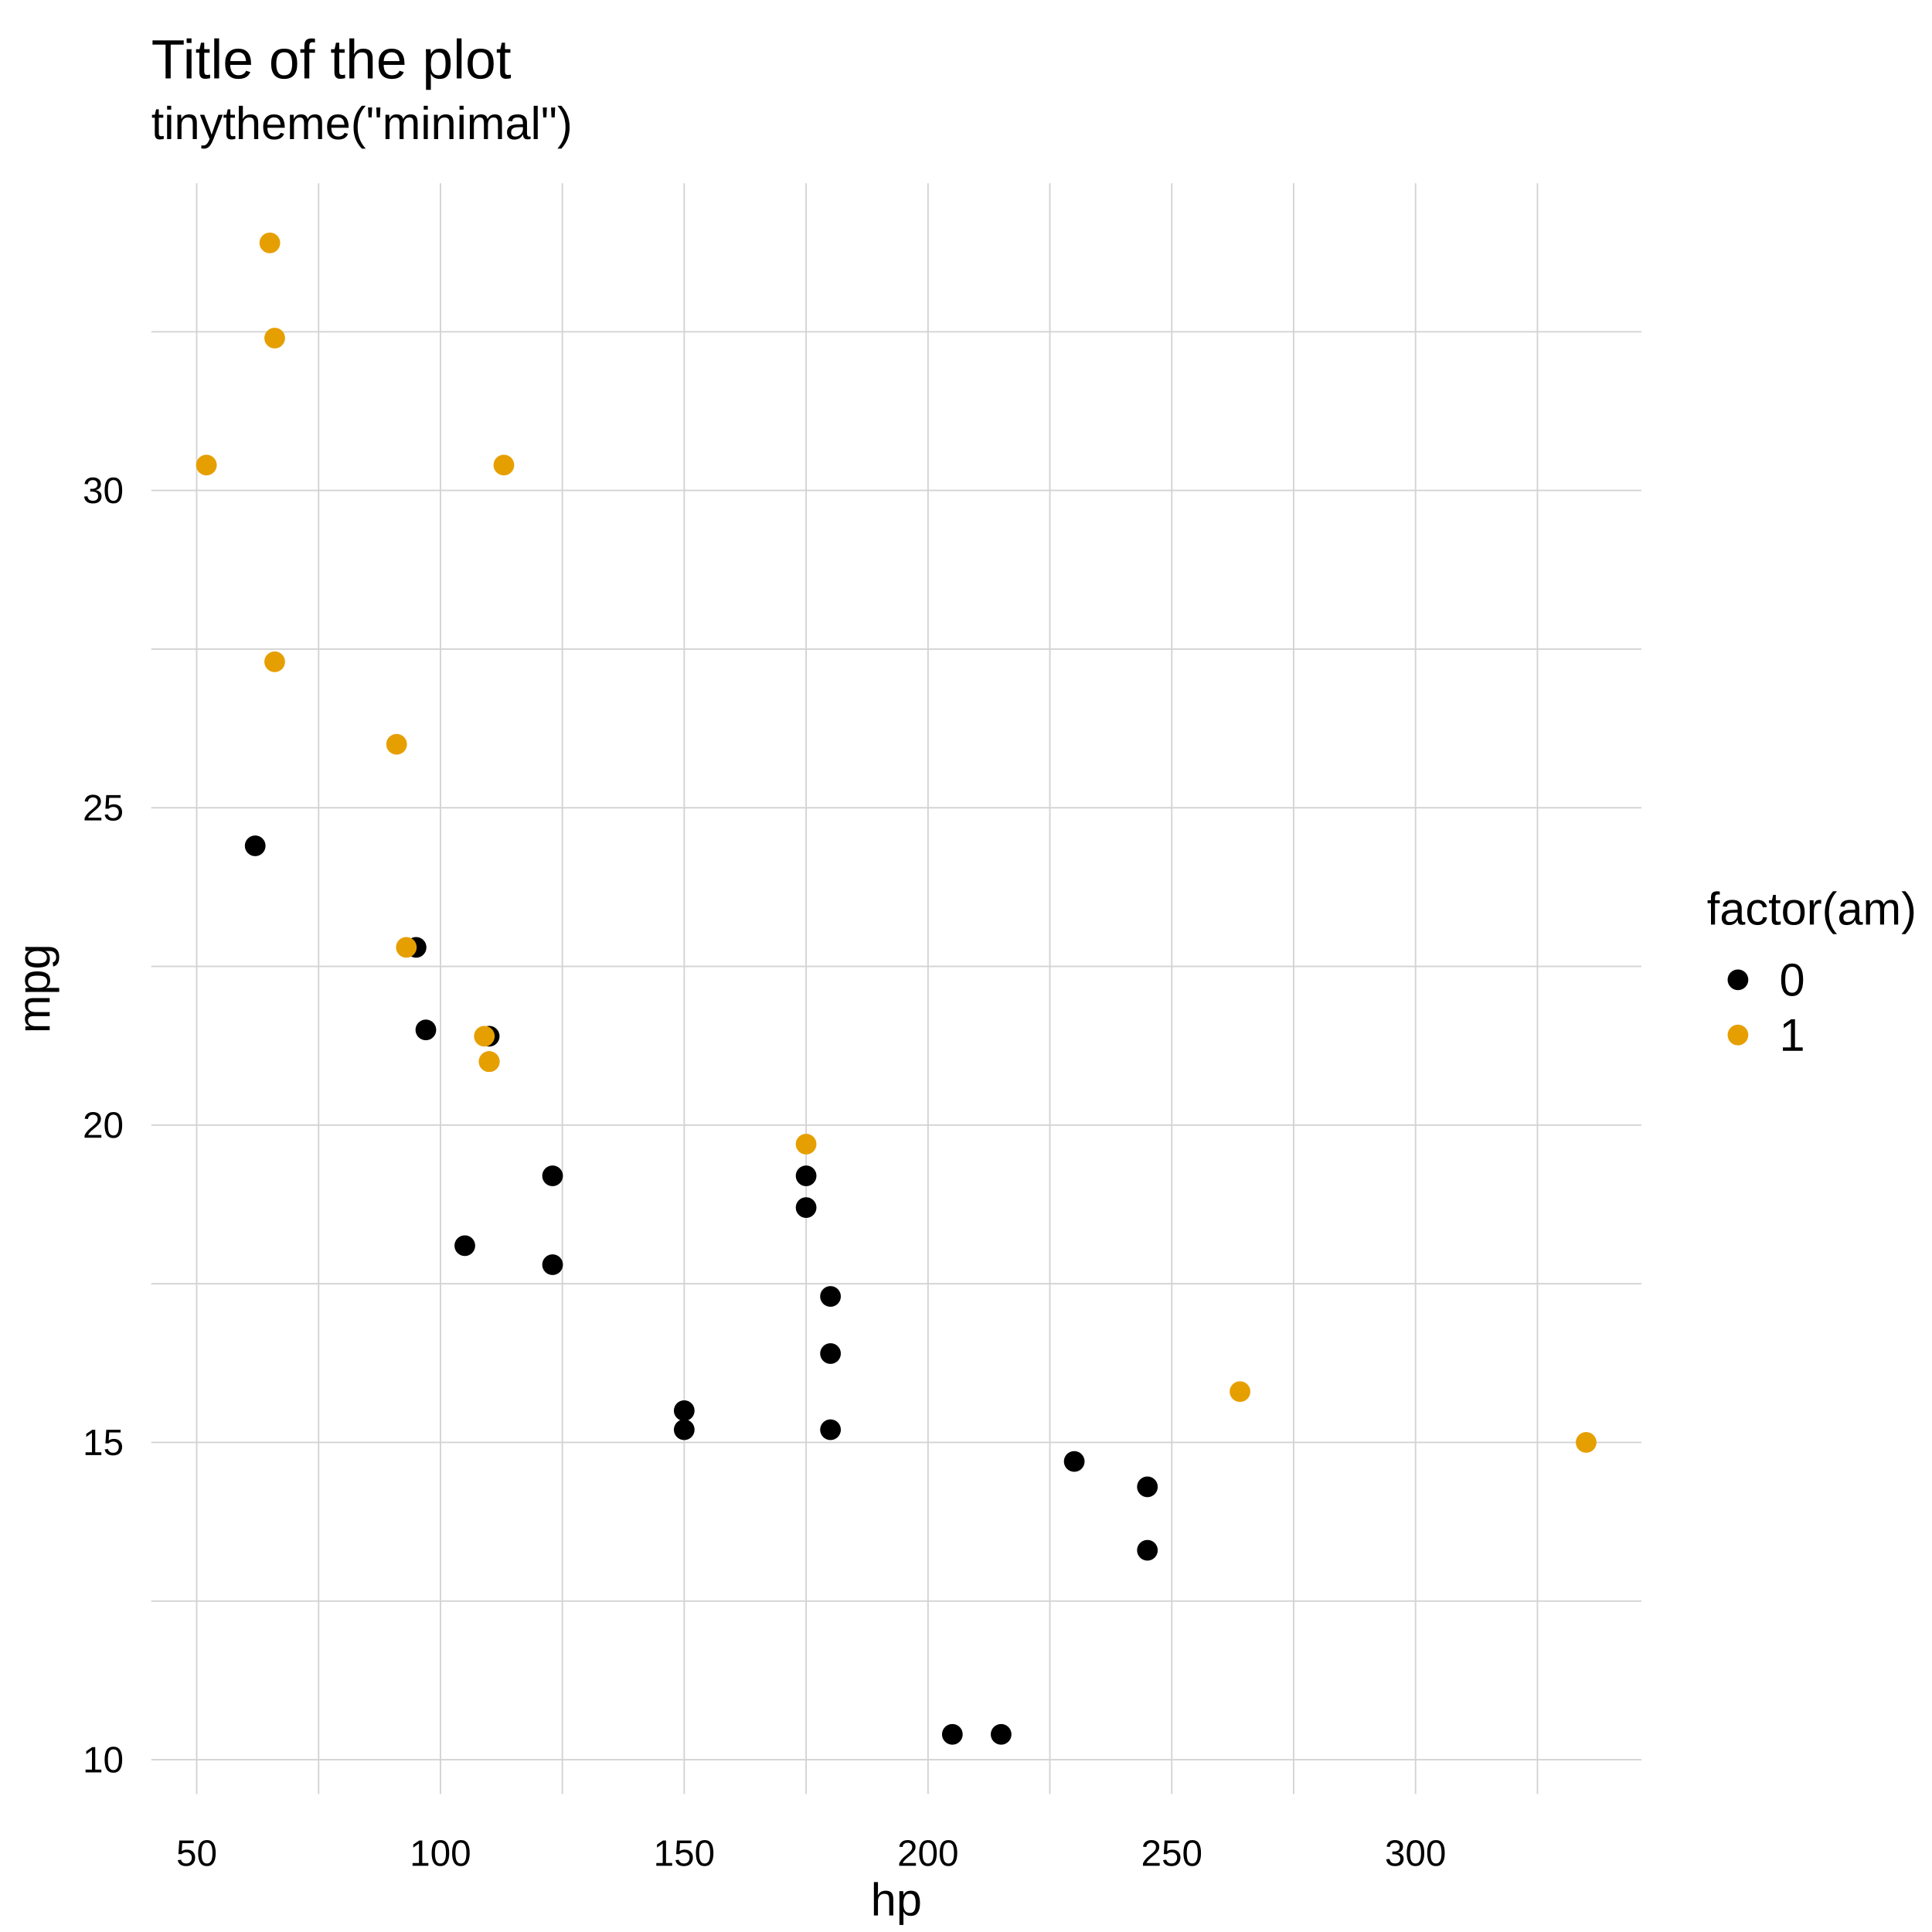
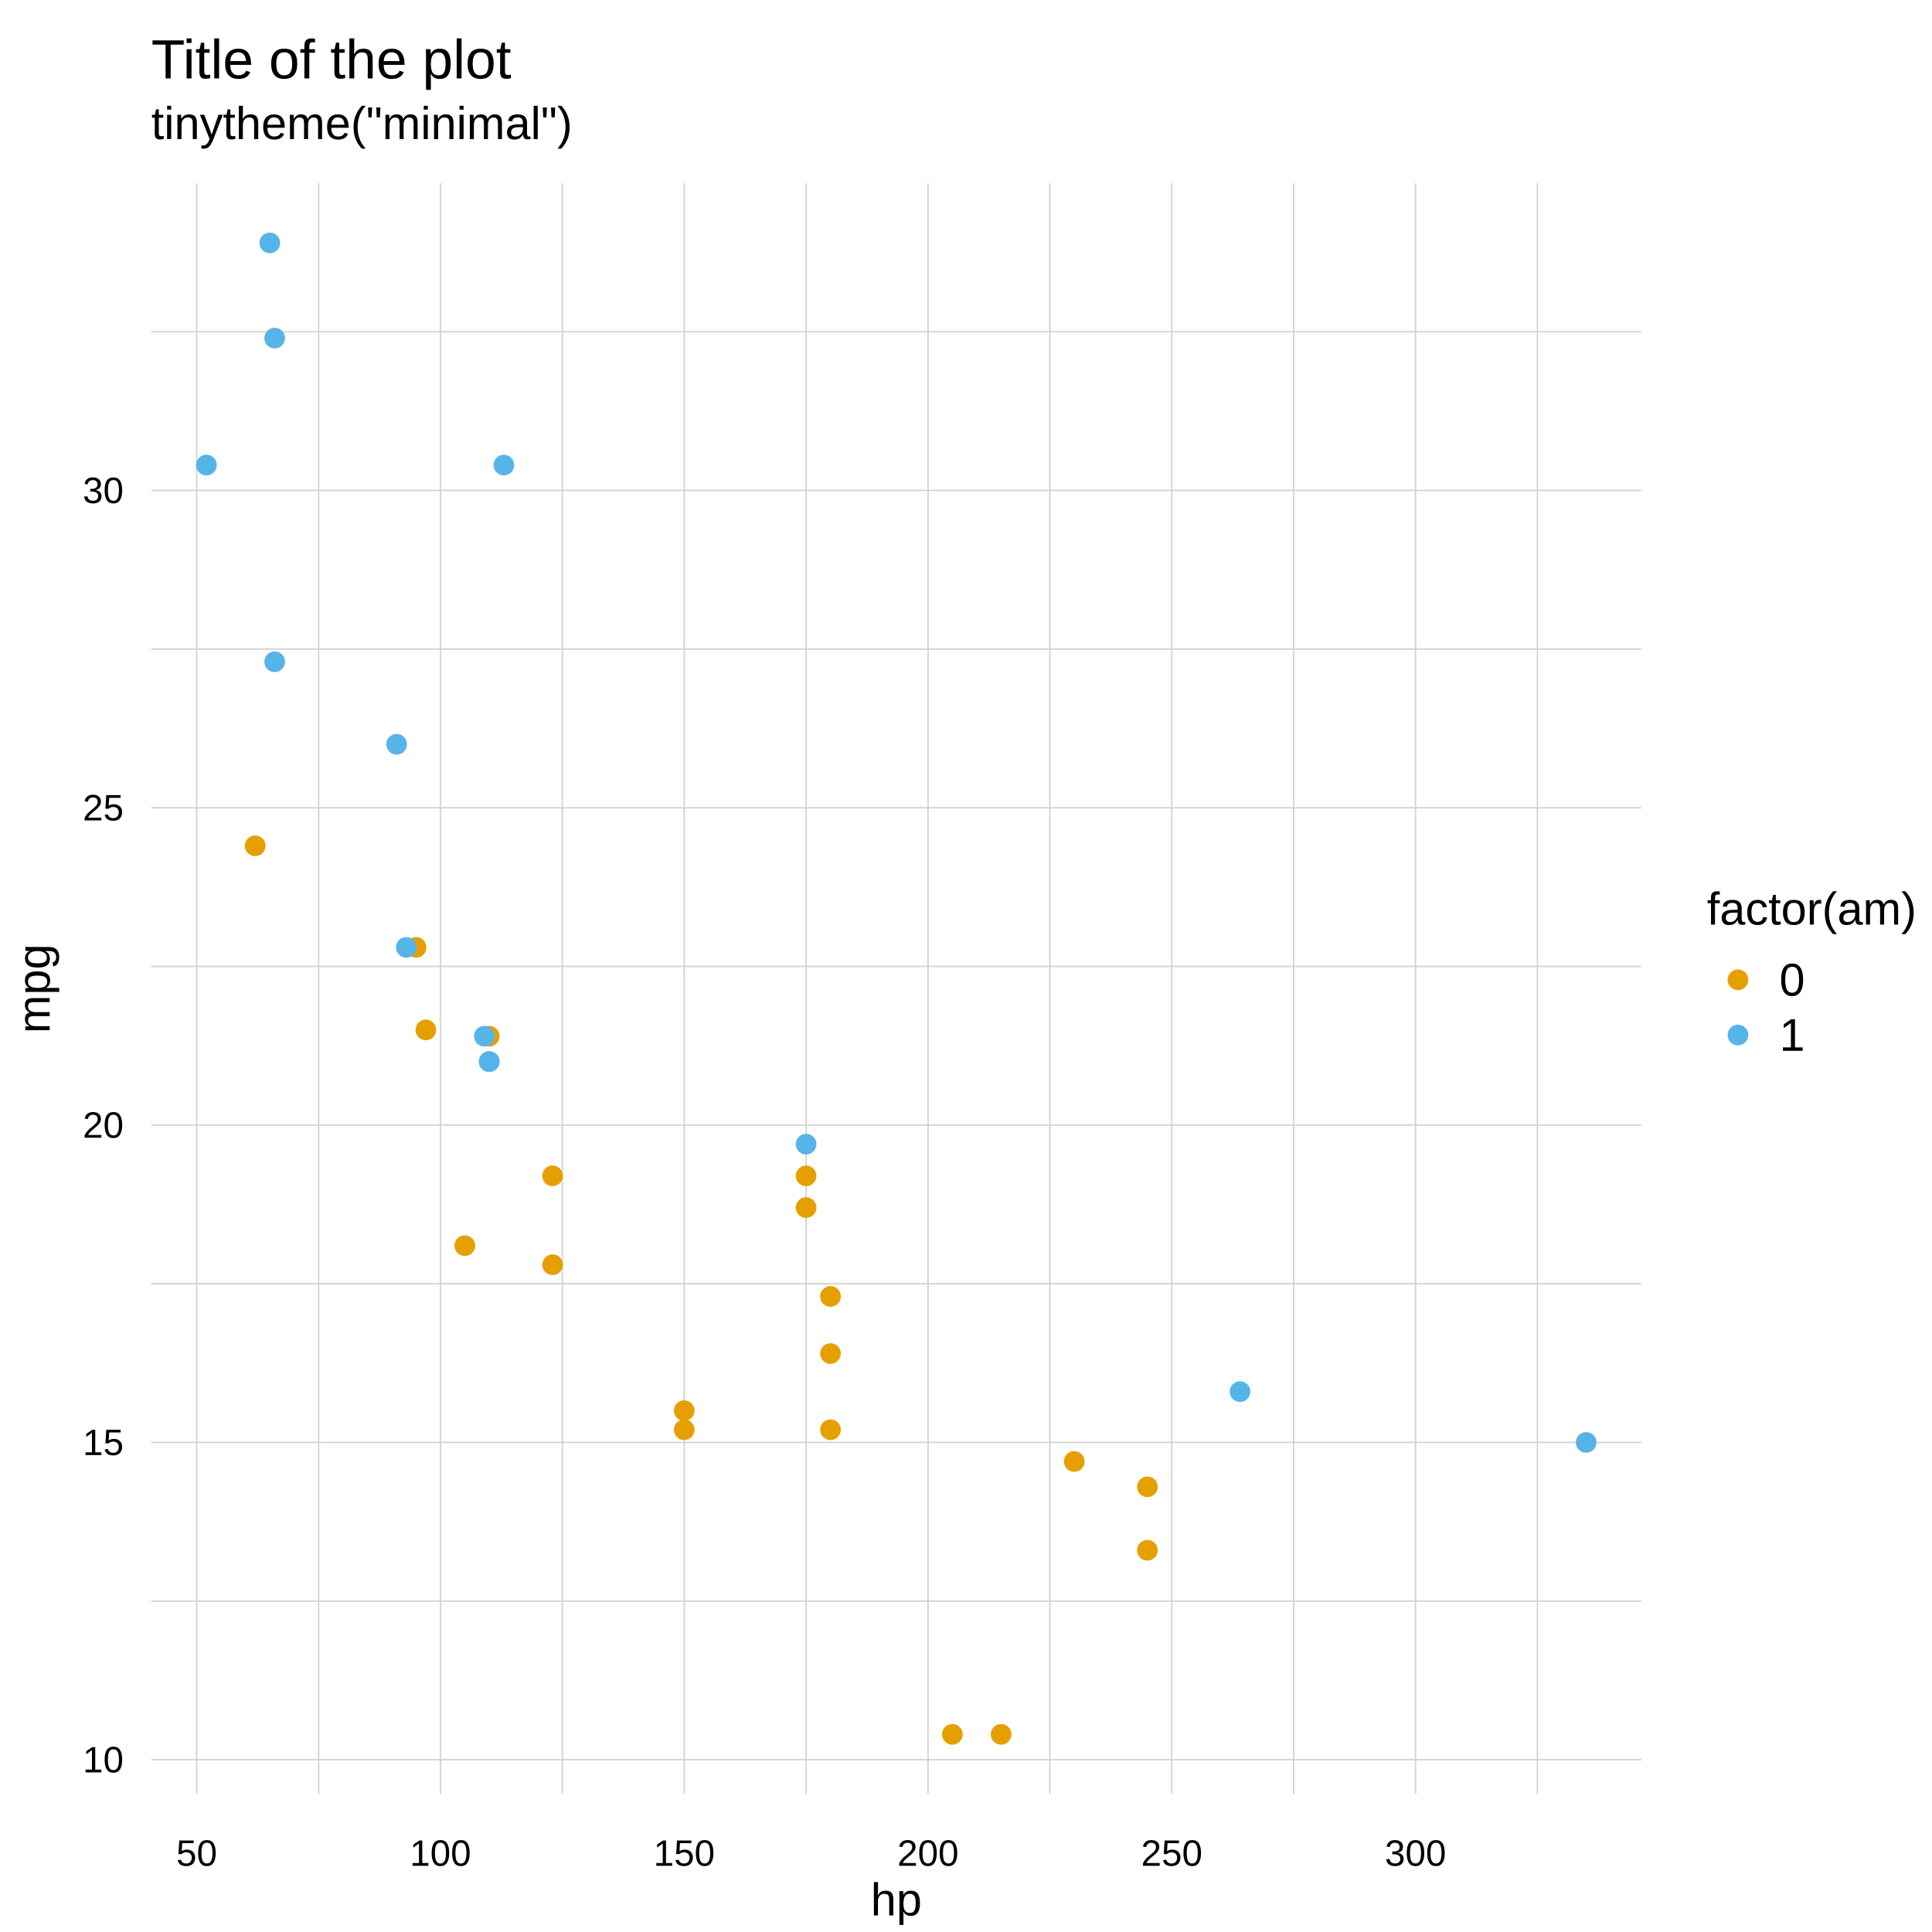
<svg xmlns="http://www.w3.org/2000/svg" width="504.00pt" height="504.00pt" viewBox="0 0 504.00 504.00">
  <g class="svglite">
    <defs>
      <style type="text/css">
    .svglite line, .svglite polyline, .svglite polygon, .svglite path, .svglite rect, .svglite circle {
      fill: none;
      stroke: #000000;
      stroke-linecap: round;
      stroke-linejoin: round;
      stroke-miterlimit: 10.00;
    }
    .svglite text {
      white-space: pre;
    }
    .svglite g.glyphgroup path {
      fill: inherit;
      stroke: none;
    }
  </style>
    </defs>
    <rect width="100%" height="100%" style="stroke: none; fill: #FFFFFF;" />
    <defs>
      <clipPath id="cpMC4wMHw1MDQuMDB8MC4wMHw1MDQuMDA=">
        <rect x="0.00" y="0.00" width="504.00" height="504.00" />
      </clipPath>
    </defs>
    <g clip-path="url(#cpMC4wMHw1MDQuMDB8MC4wMHw1MDQuMDA=)">
-       <circle cx="453.38" cy="255.60" r="2.70" style="stroke-width: 0.38; stroke: none; fill: #000000;" />
-       <circle cx="453.38" cy="270.00" r="2.70" style="stroke-width: 0.38; stroke: none; fill: #E69F00;" />
+       <circle cx="453.38" cy="255.60" r="2.70" style="stroke-width: 0.38; stroke: none; fill: #E69F00;" />
+       <circle cx="453.38" cy="270.00" r="2.70" style="stroke-width: 0.38; stroke: none; fill: #56B4E9;" />
      <text x="472.62" y="241.20" text-anchor="middle" style="font-size: 12.00px; font-family: &quot;Liberation Sans&quot;;" textLength="54.67px" lengthAdjust="spacingAndGlyphs">factor(am)</text>
      <text x="464.18" y="259.73" style="font-size: 12.00px; font-family: &quot;Liberation Sans&quot;;" textLength="6.67px" lengthAdjust="spacingAndGlyphs">0</text>
      <text x="464.18" y="274.13" style="font-size: 12.00px; font-family: &quot;Liberation Sans&quot;;" textLength="6.67px" lengthAdjust="spacingAndGlyphs">1</text>
      <text x="39.46" y="36.29" style="font-size: 12.00px; font-family: &quot;Liberation Sans&quot;;" textLength="109.91px" lengthAdjust="spacingAndGlyphs">tinytheme("minimal")</text>
    </g>
    <defs>
      <clipPath id="cpMC4wMHw0MjguMTh8MC4wMHw1MDQuMDA=">
        <rect x="0.00" y="0.00" width="428.18" height="504.00" />
      </clipPath>
    </defs>
    <g clip-path="url(#cpMC4wMHw0MjguMTh8MC4wMHw1MDQuMDA=)">
      <text x="39.46" y="20.45" style="font-size: 14.40px; font-family: &quot;Liberation Sans&quot;;" textLength="93.88px" lengthAdjust="spacingAndGlyphs">Title of the plot</text>
      <text x="233.82" y="499.68" text-anchor="middle" style="font-size: 12.00px; font-family: &quot;Liberation Sans&quot;;" textLength="13.34px" lengthAdjust="spacingAndGlyphs">hp</text>
      <text transform="translate(12.96,257.90) rotate(-90)" text-anchor="middle" style="font-size: 12.00px; font-family: &quot;Liberation Sans&quot;;" textLength="23.34px" lengthAdjust="spacingAndGlyphs">mpg</text>
    </g>
    <g clip-path="url(#cpMC4wMHw1MDQuMDB8MC4wMHw1MDQuMDA=)">
      <text x="51.31" y="486.72" text-anchor="middle" style="font-size: 9.60px; font-family: &quot;Liberation Sans&quot;;" textLength="10.66px" lengthAdjust="spacingAndGlyphs">50</text>
      <text x="114.90" y="486.72" text-anchor="middle" style="font-size: 9.60px; font-family: &quot;Liberation Sans&quot;;" textLength="15.98px" lengthAdjust="spacingAndGlyphs">100</text>
      <text x="178.49" y="486.72" text-anchor="middle" style="font-size: 9.60px; font-family: &quot;Liberation Sans&quot;;" textLength="15.98px" lengthAdjust="spacingAndGlyphs">150</text>
      <text x="242.09" y="486.72" text-anchor="middle" style="font-size: 9.60px; font-family: &quot;Liberation Sans&quot;;" textLength="15.98px" lengthAdjust="spacingAndGlyphs">200</text>
      <text x="305.68" y="486.72" text-anchor="middle" style="font-size: 9.60px; font-family: &quot;Liberation Sans&quot;;" textLength="15.98px" lengthAdjust="spacingAndGlyphs">250</text>
      <text x="369.27" y="486.72" text-anchor="middle" style="font-size: 9.60px; font-family: &quot;Liberation Sans&quot;;" textLength="15.98px" lengthAdjust="spacingAndGlyphs">300</text>
      <text x="32.26" y="462.36" text-anchor="end" style="font-size: 9.60px; font-family: &quot;Liberation Sans&quot;;" textLength="10.66px" lengthAdjust="spacingAndGlyphs">10</text>
      <text x="32.26" y="379.58" text-anchor="end" style="font-size: 9.60px; font-family: &quot;Liberation Sans&quot;;" textLength="10.66px" lengthAdjust="spacingAndGlyphs">15</text>
      <text x="32.26" y="296.80" text-anchor="end" style="font-size: 9.60px; font-family: &quot;Liberation Sans&quot;;" textLength="10.66px" lengthAdjust="spacingAndGlyphs">20</text>
      <text x="32.26" y="214.02" text-anchor="end" style="font-size: 9.60px; font-family: &quot;Liberation Sans&quot;;" textLength="10.66px" lengthAdjust="spacingAndGlyphs">25</text>
      <text x="32.26" y="131.24" text-anchor="end" style="font-size: 9.60px; font-family: &quot;Liberation Sans&quot;;" textLength="10.66px" lengthAdjust="spacingAndGlyphs">30</text>
    </g>
    <defs>
      <clipPath id="cpMzkuNDZ8NDI4LjE4fDQ3LjgxfDQ2OC4wMA==">
        <rect x="39.46" y="47.81" width="388.72" height="420.19" />
      </clipPath>
    </defs>
    <g clip-path="url(#cpMzkuNDZ8NDI4LjE4fDQ3LjgxfDQ2OC4wMA==)">
      <line x1="19.51" y1="468.00" x2="19.51" y2="47.81" style="stroke-width: 0.38; stroke: #D3D3D3;" />
      <line x1="51.31" y1="468.00" x2="51.31" y2="47.81" style="stroke-width: 0.38; stroke: #D3D3D3;" />
      <line x1="83.11" y1="468.00" x2="83.11" y2="47.81" style="stroke-width: 0.38; stroke: #D3D3D3;" />
      <line x1="114.90" y1="468.00" x2="114.90" y2="47.81" style="stroke-width: 0.38; stroke: #D3D3D3;" />
      <line x1="146.70" y1="468.00" x2="146.70" y2="47.81" style="stroke-width: 0.38; stroke: #D3D3D3;" />
      <line x1="178.49" y1="468.00" x2="178.49" y2="47.81" style="stroke-width: 0.38; stroke: #D3D3D3;" />
      <line x1="210.29" y1="468.00" x2="210.29" y2="47.81" style="stroke-width: 0.38; stroke: #D3D3D3;" />
      <line x1="242.09" y1="468.00" x2="242.09" y2="47.81" style="stroke-width: 0.38; stroke: #D3D3D3;" />
      <line x1="273.88" y1="468.00" x2="273.88" y2="47.81" style="stroke-width: 0.38; stroke: #D3D3D3;" />
      <line x1="305.68" y1="468.00" x2="305.68" y2="47.81" style="stroke-width: 0.38; stroke: #D3D3D3;" />
      <line x1="337.47" y1="468.00" x2="337.47" y2="47.81" style="stroke-width: 0.38; stroke: #D3D3D3;" />
      <line x1="369.27" y1="468.00" x2="369.27" y2="47.81" style="stroke-width: 0.38; stroke: #D3D3D3;" />
      <line x1="401.07" y1="468.00" x2="401.07" y2="47.81" style="stroke-width: 0.38; stroke: #D3D3D3;" />
      <line x1="39.46" y1="500.45" x2="428.18" y2="500.45" style="stroke-width: 0.38; stroke: #D3D3D3;" />
      <line x1="39.46" y1="459.06" x2="428.18" y2="459.06" style="stroke-width: 0.38; stroke: #D3D3D3;" />
      <line x1="39.46" y1="417.67" x2="428.18" y2="417.67" style="stroke-width: 0.38; stroke: #D3D3D3;" />
      <line x1="39.46" y1="376.28" x2="428.18" y2="376.28" style="stroke-width: 0.38; stroke: #D3D3D3;" />
      <line x1="39.46" y1="334.89" x2="428.18" y2="334.89" style="stroke-width: 0.38; stroke: #D3D3D3;" />
      <line x1="39.46" y1="293.50" x2="428.18" y2="293.50" style="stroke-width: 0.38; stroke: #D3D3D3;" />
      <line x1="39.46" y1="252.11" x2="428.18" y2="252.11" style="stroke-width: 0.38; stroke: #D3D3D3;" />
      <line x1="39.46" y1="210.72" x2="428.18" y2="210.72" style="stroke-width: 0.38; stroke: #D3D3D3;" />
      <line x1="39.46" y1="169.33" x2="428.18" y2="169.33" style="stroke-width: 0.38; stroke: #D3D3D3;" />
      <line x1="39.46" y1="127.94" x2="428.18" y2="127.94" style="stroke-width: 0.38; stroke: #D3D3D3;" />
      <line x1="39.46" y1="86.55" x2="428.18" y2="86.55" style="stroke-width: 0.38; stroke: #D3D3D3;" />
-       <circle cx="127.62" cy="270.32" r="2.70" style="stroke-width: 0.38; stroke: none; fill: #000000;" />
-       <circle cx="210.29" cy="315.02" r="2.70" style="stroke-width: 0.38; stroke: none; fill: #000000;" />
-       <circle cx="121.26" cy="324.96" r="2.70" style="stroke-width: 0.38; stroke: none; fill: #000000;" />
-       <circle cx="299.32" cy="387.87" r="2.70" style="stroke-width: 0.38; stroke: none; fill: #000000;" />
-       <circle cx="66.57" cy="220.65" r="2.70" style="stroke-width: 0.38; stroke: none; fill: #000000;" />
-       <circle cx="108.54" cy="247.14" r="2.70" style="stroke-width: 0.38; stroke: none; fill: #000000;" />
-       <circle cx="144.15" cy="306.74" r="2.70" style="stroke-width: 0.38; stroke: none; fill: #000000;" />
-       <circle cx="144.15" cy="329.92" r="2.70" style="stroke-width: 0.38; stroke: none; fill: #000000;" />
-       <circle cx="216.65" cy="353.10" r="2.70" style="stroke-width: 0.38; stroke: none; fill: #000000;" />
-       <circle cx="216.65" cy="338.20" r="2.70" style="stroke-width: 0.38; stroke: none; fill: #000000;" />
-       <circle cx="216.65" cy="372.97" r="2.70" style="stroke-width: 0.38; stroke: none; fill: #000000;" />
-       <circle cx="248.44" cy="452.44" r="2.70" style="stroke-width: 0.38; stroke: none; fill: #000000;" />
-       <circle cx="261.16" cy="452.44" r="2.70" style="stroke-width: 0.38; stroke: none; fill: #000000;" />
-       <circle cx="280.24" cy="381.25" r="2.70" style="stroke-width: 0.38; stroke: none; fill: #000000;" />
-       <circle cx="111.09" cy="268.67" r="2.70" style="stroke-width: 0.38; stroke: none; fill: #000000;" />
-       <circle cx="178.49" cy="368.00" r="2.70" style="stroke-width: 0.38; stroke: none; fill: #000000;" />
-       <circle cx="178.49" cy="372.97" r="2.70" style="stroke-width: 0.38; stroke: none; fill: #000000;" />
-       <circle cx="299.32" cy="404.42" r="2.70" style="stroke-width: 0.38; stroke: none; fill: #000000;" />
-       <circle cx="210.29" cy="306.74" r="2.70" style="stroke-width: 0.38; stroke: none; fill: #000000;" />
-       <circle cx="127.62" cy="276.94" r="2.70" style="stroke-width: 0.38; stroke: none; fill: #E69F00;" />
-       <circle cx="127.62" cy="276.94" r="2.70" style="stroke-width: 0.38; stroke: none; fill: #E69F00;" />
-       <circle cx="106.00" cy="247.14" r="2.70" style="stroke-width: 0.38; stroke: none; fill: #E69F00;" />
-       <circle cx="71.66" cy="88.20" r="2.70" style="stroke-width: 0.38; stroke: none; fill: #E69F00;" />
-       <circle cx="53.85" cy="121.32" r="2.70" style="stroke-width: 0.38; stroke: none; fill: #E69F00;" />
-       <circle cx="70.39" cy="63.37" r="2.70" style="stroke-width: 0.38; stroke: none; fill: #E69F00;" />
-       <circle cx="71.66" cy="172.64" r="2.70" style="stroke-width: 0.38; stroke: none; fill: #E69F00;" />
-       <circle cx="103.46" cy="194.16" r="2.70" style="stroke-width: 0.38; stroke: none; fill: #E69F00;" />
-       <circle cx="131.44" cy="121.32" r="2.70" style="stroke-width: 0.38; stroke: none; fill: #E69F00;" />
-       <circle cx="323.48" cy="363.03" r="2.70" style="stroke-width: 0.38; stroke: none; fill: #E69F00;" />
-       <circle cx="210.29" cy="298.47" r="2.70" style="stroke-width: 0.38; stroke: none; fill: #E69F00;" />
-       <circle cx="413.78" cy="376.28" r="2.70" style="stroke-width: 0.38; stroke: none; fill: #E69F00;" />
-       <circle cx="126.35" cy="270.32" r="2.70" style="stroke-width: 0.38; stroke: none; fill: #E69F00;" />
+       <circle cx="127.62" cy="270.32" r="2.70" style="stroke-width: 0.38; stroke: none; fill: #E69F00;" />
+       <circle cx="210.29" cy="315.02" r="2.70" style="stroke-width: 0.38; stroke: none; fill: #E69F00;" />
+       <circle cx="121.26" cy="324.96" r="2.70" style="stroke-width: 0.38; stroke: none; fill: #E69F00;" />
+       <circle cx="299.32" cy="387.87" r="2.70" style="stroke-width: 0.38; stroke: none; fill: #E69F00;" />
+       <circle cx="66.57" cy="220.65" r="2.70" style="stroke-width: 0.38; stroke: none; fill: #E69F00;" />
+       <circle cx="108.54" cy="247.14" r="2.70" style="stroke-width: 0.38; stroke: none; fill: #E69F00;" />
+       <circle cx="144.15" cy="306.74" r="2.70" style="stroke-width: 0.38; stroke: none; fill: #E69F00;" />
+       <circle cx="144.15" cy="329.92" r="2.70" style="stroke-width: 0.38; stroke: none; fill: #E69F00;" />
+       <circle cx="216.65" cy="353.10" r="2.70" style="stroke-width: 0.38; stroke: none; fill: #E69F00;" />
+       <circle cx="216.65" cy="338.20" r="2.70" style="stroke-width: 0.38; stroke: none; fill: #E69F00;" />
+       <circle cx="216.65" cy="372.97" r="2.70" style="stroke-width: 0.38; stroke: none; fill: #E69F00;" />
+       <circle cx="248.44" cy="452.44" r="2.70" style="stroke-width: 0.38; stroke: none; fill: #E69F00;" />
+       <circle cx="261.16" cy="452.44" r="2.70" style="stroke-width: 0.38; stroke: none; fill: #E69F00;" />
+       <circle cx="280.24" cy="381.25" r="2.70" style="stroke-width: 0.38; stroke: none; fill: #E69F00;" />
+       <circle cx="111.09" cy="268.67" r="2.70" style="stroke-width: 0.38; stroke: none; fill: #E69F00;" />
+       <circle cx="178.49" cy="368.00" r="2.70" style="stroke-width: 0.38; stroke: none; fill: #E69F00;" />
+       <circle cx="178.49" cy="372.97" r="2.70" style="stroke-width: 0.38; stroke: none; fill: #E69F00;" />
+       <circle cx="299.32" cy="404.42" r="2.70" style="stroke-width: 0.38; stroke: none; fill: #E69F00;" />
+       <circle cx="210.29" cy="306.74" r="2.70" style="stroke-width: 0.38; stroke: none; fill: #E69F00;" />
+       <circle cx="127.62" cy="276.94" r="2.70" style="stroke-width: 0.38; stroke: none; fill: #56B4E9;" />
+       <circle cx="127.62" cy="276.94" r="2.70" style="stroke-width: 0.38; stroke: none; fill: #56B4E9;" />
+       <circle cx="106.00" cy="247.14" r="2.70" style="stroke-width: 0.38; stroke: none; fill: #56B4E9;" />
+       <circle cx="71.66" cy="88.20" r="2.70" style="stroke-width: 0.38; stroke: none; fill: #56B4E9;" />
+       <circle cx="53.85" cy="121.32" r="2.70" style="stroke-width: 0.38; stroke: none; fill: #56B4E9;" />
+       <circle cx="70.39" cy="63.37" r="2.70" style="stroke-width: 0.38; stroke: none; fill: #56B4E9;" />
+       <circle cx="71.66" cy="172.64" r="2.70" style="stroke-width: 0.38; stroke: none; fill: #56B4E9;" />
+       <circle cx="103.46" cy="194.16" r="2.70" style="stroke-width: 0.38; stroke: none; fill: #56B4E9;" />
+       <circle cx="131.44" cy="121.32" r="2.70" style="stroke-width: 0.38; stroke: none; fill: #56B4E9;" />
+       <circle cx="323.48" cy="363.03" r="2.70" style="stroke-width: 0.38; stroke: none; fill: #56B4E9;" />
+       <circle cx="210.29" cy="298.47" r="2.70" style="stroke-width: 0.38; stroke: none; fill: #56B4E9;" />
+       <circle cx="413.78" cy="376.28" r="2.70" style="stroke-width: 0.38; stroke: none; fill: #56B4E9;" />
+       <circle cx="126.35" cy="270.32" r="2.70" style="stroke-width: 0.38; stroke: none; fill: #56B4E9;" />
    </g>
  </g>
</svg>
